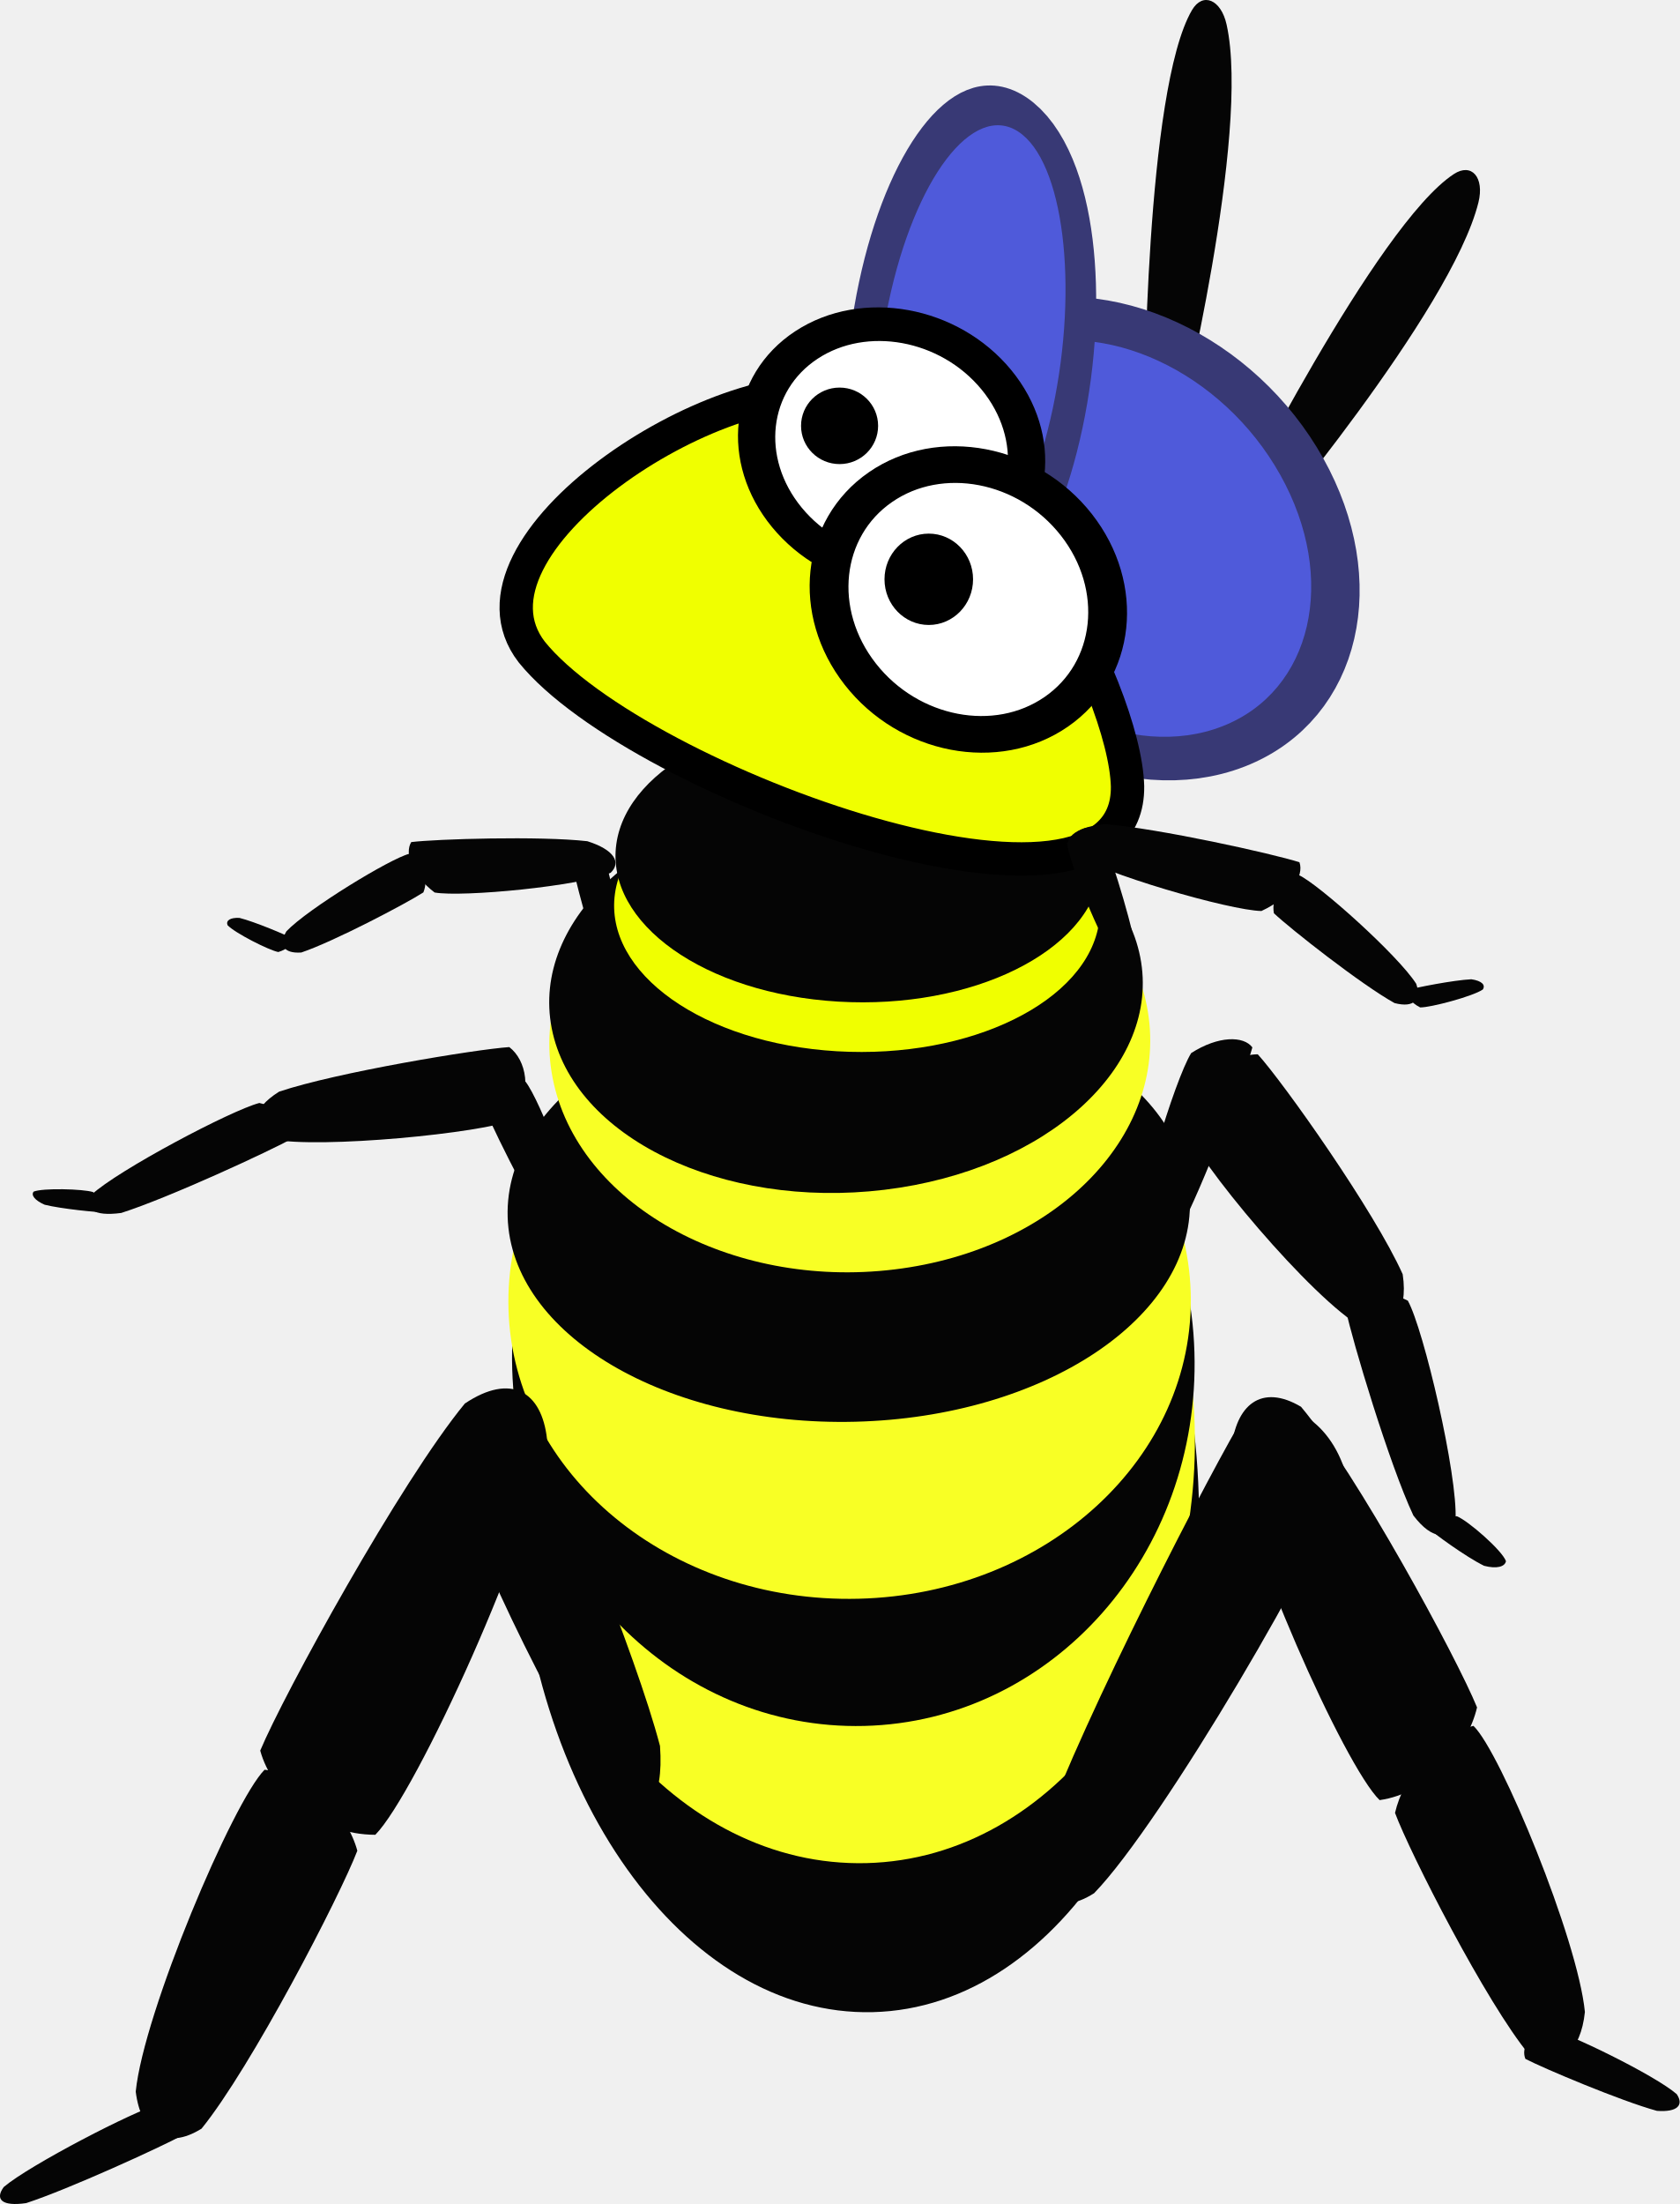
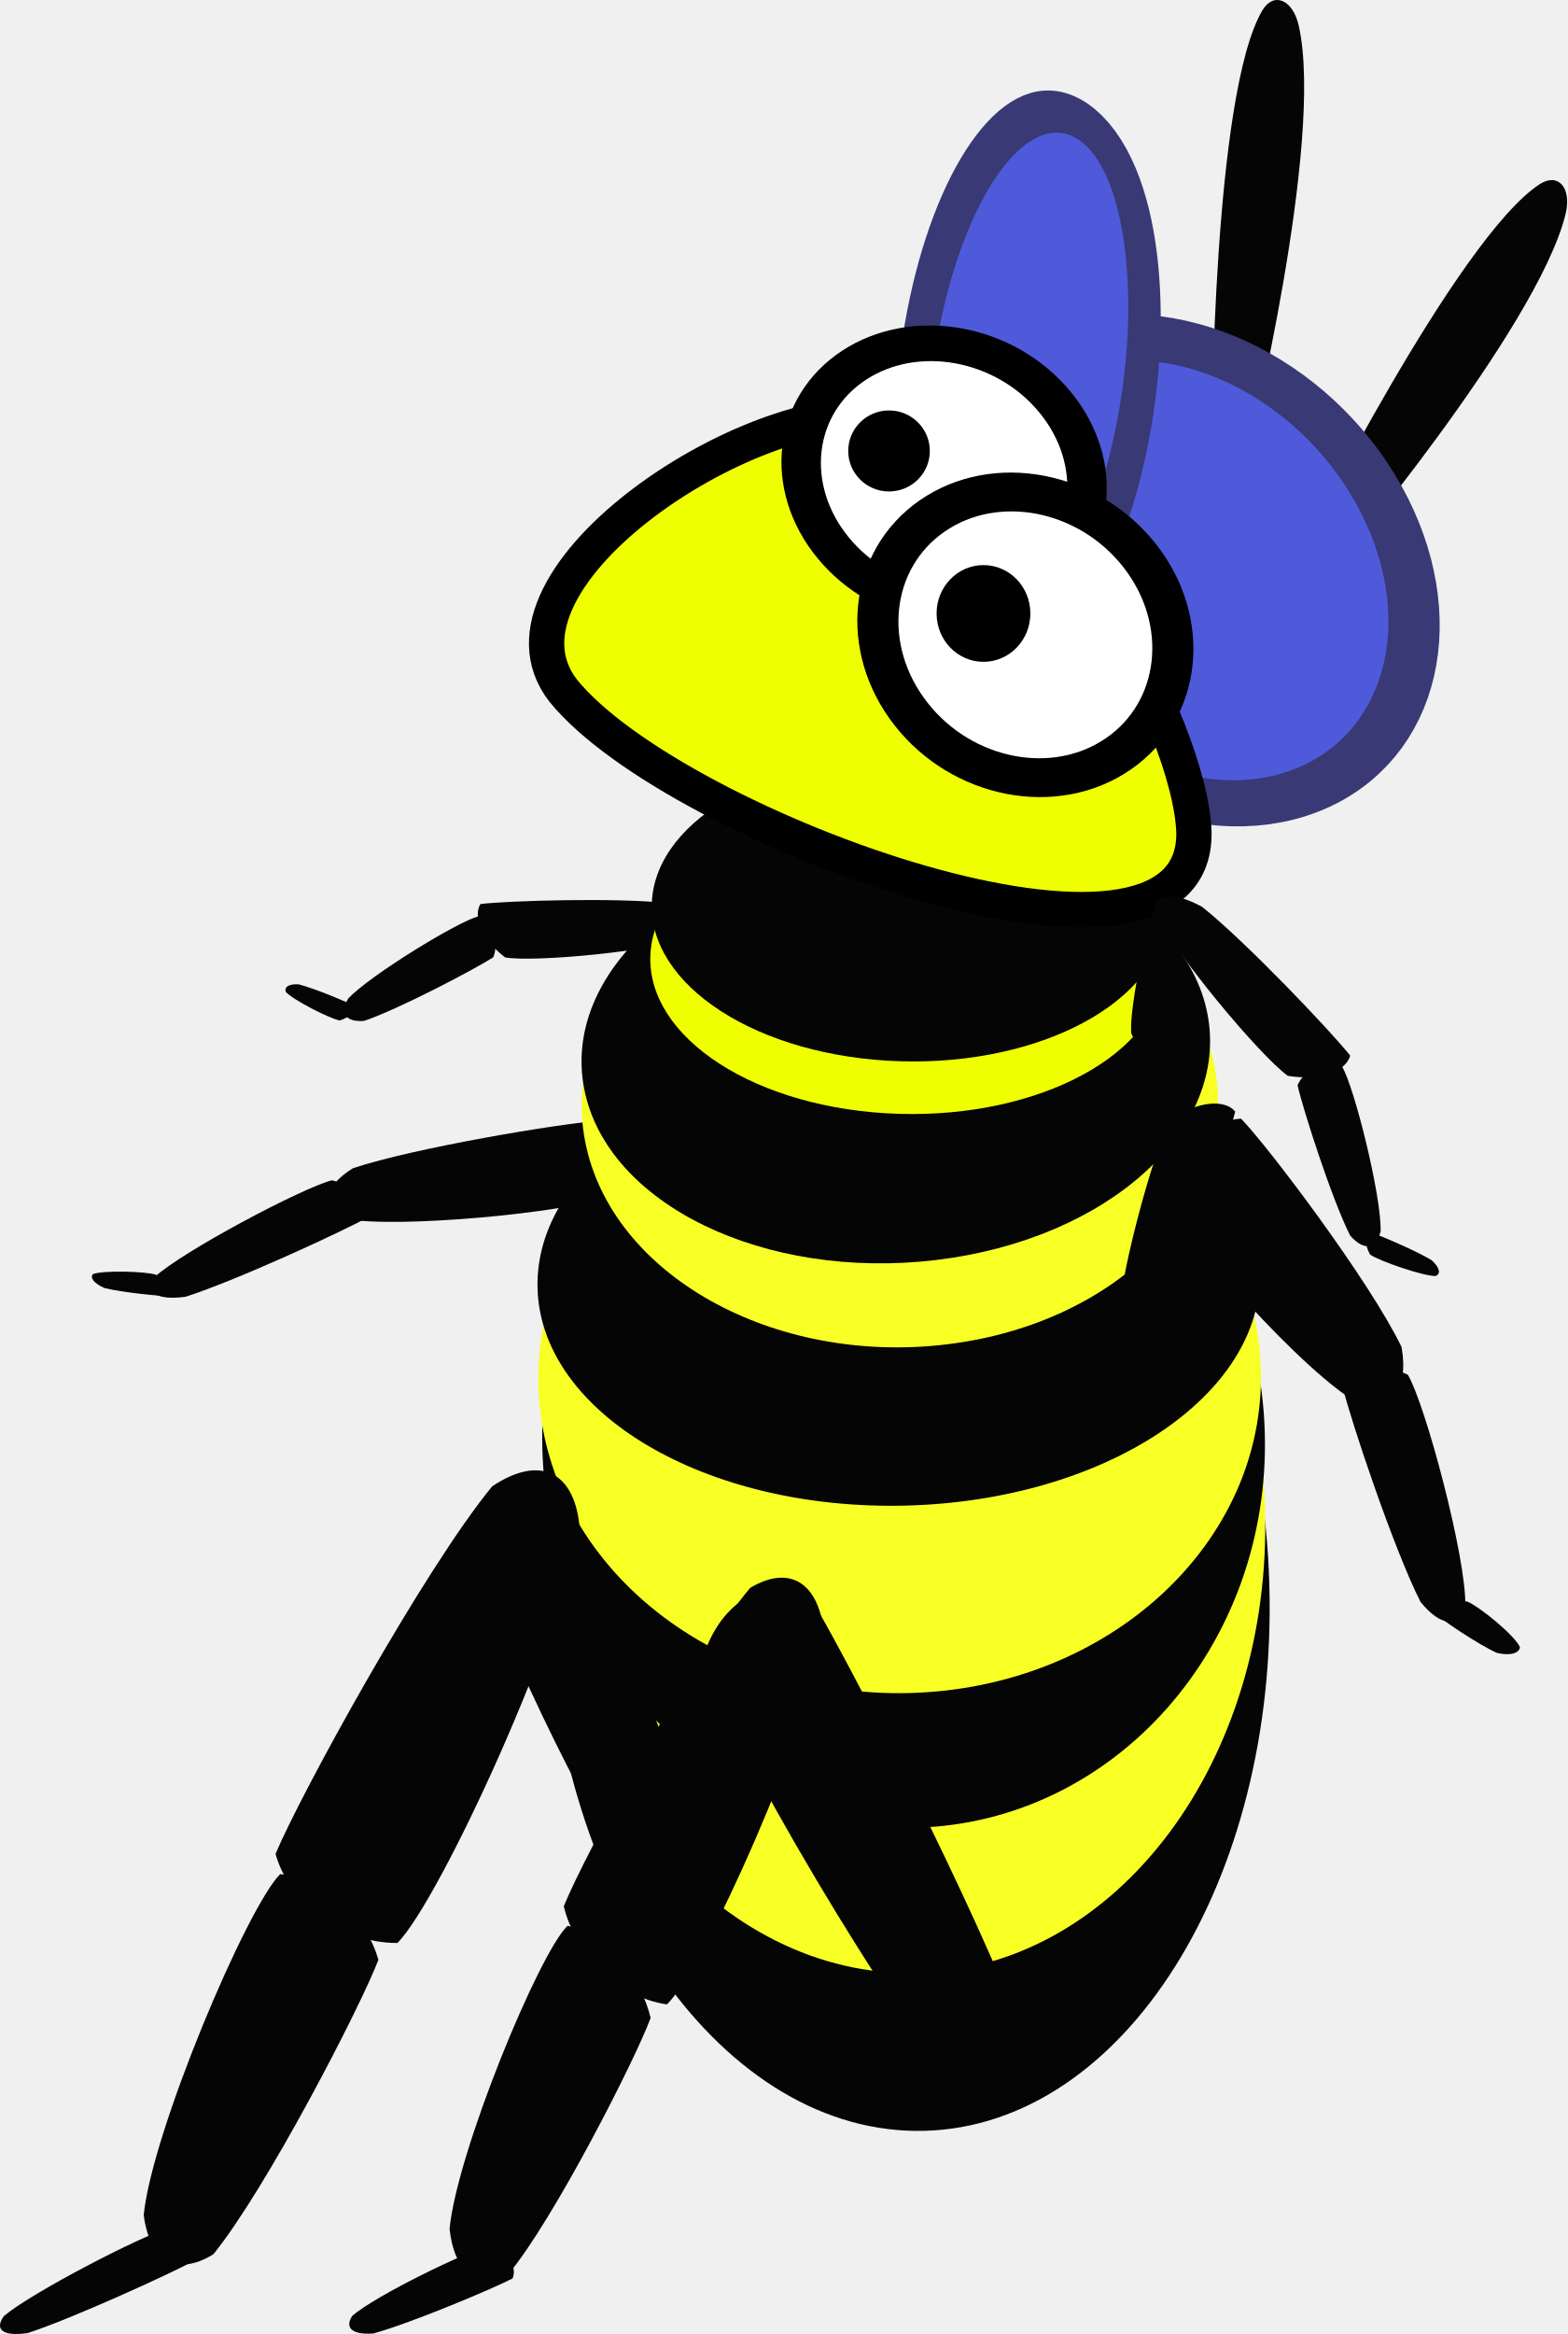
- <svg xmlns="http://www.w3.org/2000/svg" xmlns:xlink="http://www.w3.org/1999/xlink" width="201.285" height="264.069" viewBox="0 0 53.257 69.868" version="1.1" id="svg5">
+ <svg xmlns="http://www.w3.org/2000/svg" xmlns:xlink="http://www.w3.org/1999/xlink" width="177.361" height="264.069" viewBox="0 0 46.927 69.868" version="1.1" id="svg5">
  <defs id="defs2" />
  <g id="layer1" transform="translate(-51.47907,-77.46625)">
-     <path id="path18130" style="fill:#050505;stroke-width:0.053;stroke-linejoin:bevel" d="m 71.231,108.153 c -0.115,0.334 -0.375,0.345 -0.67,-0.074 -0.358,-0.848 -0.894,-2.911 -0.98,-3.422 0.156,-0.271 0.569,-0.386 0.993,-0.152 0.239,0.473 0.716,2.902 0.657,3.647 z" />
-     <path id="path18132" style="fill:#050505;stroke-width:0.084;stroke-linejoin:bevel" d="m 70.842,105.133 c 0.343,-0.328 0.11,-0.732 -0.74,-1 -1.494,-0.171 -4.808,-0.07 -5.584,0.028 -0.219,0.362 0.02,1.05 0.742,1.598 0.872,0.156 4.626,-0.201 5.582,-0.626 z" />
-     <path id="path18134" style="fill:#050505;stroke-width:0.066;stroke-linejoin:bevel" d="m 60.561,106.988 c -0.251,0.418 -0.106,0.713 0.472,0.673 1.028,-0.345 3.328,-1.554 3.87,-1.905 0.167,-0.408 0.029,-0.962 -0.449,-1.224 -0.598,0.15 -3.213,1.742 -3.893,2.456 z" />
-     <path id="path18136" style="fill:#050505;stroke-width:0.028;stroke-linejoin:bevel" d="m 58.693,106.794 c -0.055,-0.144 0.078,-0.245 0.379,-0.23 0.482,0.121 1.479,0.54 1.701,0.662 0.012,0.141 -0.166,0.33 -0.47,0.42 -0.29,-0.053 -1.382,-0.605 -1.61,-0.852 z" />
+     <g id="g85882" transform="matrix(-0.08407786,-0.6148599,-0.7571903,0.06827359,161.8728,131.4149)">
+       <path id="path17998" style="fill:#050505;stroke-width:0.169;stroke-linejoin:bevel" d="m 42.56,127.442 c 0.649,0.829 1.601,0.706 2.388,-0.592 0.72,-2.489 1.251,-8.348 1.212,-9.771 -0.755,-0.637 -2.335,-0.702 -3.716,0.176 -0.545,1.413 -0.609,8.219 0.117,10.188 z" />
+       <path id="path18103" style="fill:#050505;stroke-width:0.12;stroke-linejoin:bevel" d="m 40.56,135.195 c -0.663,0.422 -1.13,0.056 -1.065,-1.127 0.549,-2.039 2.47,-6.504 3.028,-7.539 0.647,-0.251 1.524,0.159 1.938,1.205 -0.239,1.197 -2.768,6.223 -3.901,7.461 z" />
+       <path id="path18107" style="fill:#050505;stroke-width:0.108;stroke-linejoin:bevel" d="m 36.962,115.306 c -0.552,0.27 -0.393,0.844 0.604,1.479 1.852,0.755 6.127,1.85 7.153,2.017 0.405,-0.357 0.335,-1.275 -0.401,-2.202 -1.061,-0.508 -5.987,-1.456 -7.356,-1.294 z" />
+       <path id="path18118" style="fill:#050505;stroke-width:0.044;stroke-linejoin:bevel" d="m 40.984,137.571 c -0.164,0.136 -0.446,0.011 -0.719,-0.381 -0.291,-0.674 -0.637,-2.144 -0.671,-2.485 0.201,-0.079 0.662,0.063 1.095,0.413 0.205,0.396 0.444,2.049 0.295,2.453 z" />
+     </g>
+     <g id="g1049" transform="translate(4.528203,2.080526)">
+       <path id="path18130" style="fill:#050505;stroke-width:0.053;stroke-linejoin:bevel" d="m 68.049,106.44 c -0.115,0.334 -0.375,0.345 -0.67,-0.074 -0.358,-0.848 -0.894,-2.911 -0.98,-3.422 0.156,-0.271 0.569,-0.386 0.993,-0.152 0.239,0.473 0.716,2.902 0.657,3.647 z" />
+       <path id="path18132" style="fill:#050505;stroke-width:0.084;stroke-linejoin:bevel" d="m 67.66,103.42 c 0.343,-0.328 0.11,-0.732 -0.74,-1 -1.494,-0.171 -4.808,-0.07 -5.584,0.028 -0.219,0.362 0.02,1.05 0.742,1.598 0.872,0.156 4.626,-0.201 5.582,-0.626 z" />
+       <path id="path18134" style="fill:#050505;stroke-width:0.066;stroke-linejoin:bevel" d="m 57.379,105.274 c -0.251,0.418 -0.106,0.713 0.472,0.673 1.028,-0.345 3.328,-1.554 3.87,-1.905 0.167,-0.408 0.029,-0.962 -0.449,-1.224 -0.598,0.15 -3.213,1.742 -3.893,2.456 z" />
+       <path id="path18136" style="fill:#050505;stroke-width:0.028;stroke-linejoin:bevel" d="m 55.511,105.081 c -0.055,-0.144 0.078,-0.245 0.379,-0.23 0.482,0.121 1.479,0.54 1.701,0.662 0.012,0.141 -0.166,0.33 -0.47,0.42 -0.29,-0.053 -1.382,-0.605 -1.61,-0.852 z" />
+     </g>
    <path id="path117403-5" style="fill:#050505;stroke-width:1.041;stroke-linecap:round;stroke-linejoin:round" d="m 88.864,90.97 -1.098,-0.458 c 0,0 0.026,-10.195 1.507,-12.725 0.341,-0.582 0.921,-0.34 1.098,0.458 0.771,3.469 -1.507,12.725 -1.507,12.725 z" />
    <path id="path22857-2" style="fill:#050505;stroke-width:1.041;stroke-linecap:round;stroke-linejoin:round" d="M 91.341,94.607 90.561,93.708 c 0,0 4.562,-9.117 7.015,-10.724 0.564,-0.369 0.976,0.106 0.78,0.899 -0.854,3.449 -7.015,10.724 -7.015,10.724 z" />
    <ellipse style="fill:#4f5ada;fill-opacity:1;stroke:#383975;stroke-width:2.92;stroke-linecap:round;stroke-linejoin:round;stroke-miterlimit:4;stroke-dasharray:none;stroke-opacity:1;paint-order:stroke fill markers" id="path118175" cx="29.997" cy="120.815" rx="5.544" ry="6.818" transform="matrix(0.9315277,-0.3636703,0.4880721,0.8728033,0,0)" />
    <g id="g4846" transform="matrix(-0.03084588,-1.029847,-1.007883,0.02498012,205.9392,201.1044)">
      <ellipse style="fill:#050505;fill-opacity:1;stroke-width:0.277;stroke-linejoin:bevel" id="path846" cx="76.773" cy="123.923" rx="15.65" ry="10.731" />
      <ellipse style="fill:#f8ff25;fill-opacity:1;stroke-width:0.254;stroke-linejoin:bevel" id="ellipse1398" cx="78.945" cy="123.984" rx="13.233" ry="10.731" />
      <ellipse style="fill:#050505;fill-opacity:1;stroke-width:0.234;stroke-linejoin:bevel" id="ellipse1840" cx="81.178" cy="123.923" rx="11.245" ry="10.731" />
      <ellipse style="fill:#f8ff25;fill-opacity:1;stroke-width:0.212;stroke-linejoin:bevel" id="ellipse1842" cx="83.014" cy="123.984" rx="9.164" ry="10.731" />
      <ellipse style="fill:#050505;fill-opacity:1;stroke-width:0.179;stroke-linejoin:bevel" id="ellipse1844" cx="85.86" cy="123.923" rx="6.563" ry="10.731" />
    </g>
    <g id="g4839" transform="matrix(-0.186034,-0.9514364,-0.967742,0.1170445,216.5307,194.7946)">
      <ellipse style="fill:#f8ff25;fill-opacity:1;stroke-width:0.183;stroke-linejoin:bevel" id="ellipse4835" cx="103.697" cy="122.777" rx="7.573" ry="9.735" />
      <ellipse style="fill:#050505;fill-opacity:1;stroke-width:0.17;stroke-linejoin:bevel" id="ellipse4833" cx="105.319" cy="122.589" rx="6.563" ry="9.641" />
    </g>
-     <g id="g85882" transform="matrix(-0.08407786,-0.6148599,-0.7571903,0.06827359,160.1595,131.0478)">
-       <path id="path17998" style="fill:#050505;stroke-width:0.169;stroke-linejoin:bevel" d="m 42.56,127.442 c 0.649,0.829 1.601,0.706 2.388,-0.592 0.72,-2.489 1.251,-8.348 1.212,-9.771 -0.755,-0.637 -2.335,-0.702 -3.716,0.176 -0.545,1.413 -0.609,8.219 0.117,10.188 z" />
-       <path id="path18103" style="fill:#050505;stroke-width:0.12;stroke-linejoin:bevel" d="m 40.56,135.195 c -0.663,0.422 -1.13,0.056 -1.065,-1.127 0.549,-2.039 2.47,-6.504 3.028,-7.539 0.647,-0.251 1.524,0.159 1.938,1.205 -0.239,1.197 -2.768,6.223 -3.901,7.461 z" />
-       <path id="path18107" style="fill:#050505;stroke-width:0.108;stroke-linejoin:bevel" d="m 36.962,115.306 c -0.552,0.27 -0.393,0.844 0.604,1.479 1.852,0.755 6.127,1.85 7.153,2.017 0.405,-0.357 0.335,-1.275 -0.401,-2.202 -1.061,-0.508 -5.987,-1.456 -7.356,-1.294 z" />
-       <path id="path18118" style="fill:#050505;stroke-width:0.044;stroke-linejoin:bevel" d="m 40.984,137.571 c -0.164,0.136 -0.446,0.011 -0.719,-0.381 -0.291,-0.674 -0.637,-2.144 -0.671,-2.485 0.201,-0.079 0.662,0.063 1.095,0.413 0.205,0.396 0.444,2.049 0.295,2.453 z" />
-     </g>
    <g id="g14903" transform="matrix(0.09417407,-0.6691663,-1.019447,-0.06024054,193.5349,183.0736)">
      <ellipse style="fill:#f0ff00;fill-opacity:1;stroke-width:0.308;stroke-linejoin:bevel" id="path9417" cx="103.803" cy="122.279" rx="6.793" ry="7.529" />
      <ellipse style="fill:#050505;fill-opacity:1;stroke-width:0.308;stroke-linejoin:bevel" id="ellipse11237" cx="106.139" cy="122.452" rx="6.793" ry="7.529" />
    </g>
-     <g id="g18545" transform="matrix(-0.7831098,0.4790933,0.4248405,0.6944299,103.6109,-17.55102)">
+     <g id="g18545" transform="matrix(-0.7683176,0.5024733,0.4455729,0.6813128,97.01838,-17.79538)">
      <g id="g18541" transform="translate(4.39521,-13.47023)">
        <path id="path18535" style="fill:#050505;stroke-width:0.167;stroke-linejoin:bevel" d="m 81.84,151.408 c -0.729,0.762 -1.6,0.499 -2.144,-0.954 -0.307,-2.671 0.059,-8.791 0.305,-10.253 0.799,-0.549 2.285,-0.388 3.446,0.715 0.301,1.536 -0.64,8.566 -1.608,10.492 z" />
        <path id="path18537" style="fill:#050505;stroke-width:0.119;stroke-linejoin:bevel" d="m 82.568,159.692 c 0.557,0.531 1.047,0.221 1.16,-1.009 -0.213,-2.183 -1.351,-7.063 -1.72,-8.212 -0.568,-0.351 -1.447,-0.054 -1.988,0.964 0.047,1.269 1.671,6.817 2.548,8.257 z" />
        <path id="path18539" style="fill:#050505;stroke-width:0.108;stroke-linejoin:bevel" d="m 87.036,144.091 c 0.102,0.627 -0.425,0.858 -1.466,0.431 -1.611,-1.06 -4.834,-3.915 -5.534,-4.661 0.046,-0.561 0.786,-1.081 1.904,-1.055 0.981,0.56 4.455,4.047 5.096,5.285 z" />
      </g>
      <path id="path18543" style="fill:#050505;stroke-width:0.044;stroke-linejoin:bevel" d="m 86.218,148.612 c 0.133,0.164 0.415,0.076 0.728,-0.29 0.371,-0.653 0.91,-2.12 0.992,-2.467 -0.176,-0.11 -0.628,-0.03 -1.084,0.268 -0.25,0.379 -0.716,2.05 -0.636,2.488 z" />
    </g>
    <ellipse style="fill:#4f5ada;fill-opacity:1;stroke:#383975;stroke-width:2.252;stroke-linecap:round;stroke-linejoin:round;stroke-miterlimit:4;stroke-dasharray:none;stroke-opacity:1;paint-order:stroke fill markers" id="ellipse120237" cx="106.03" cy="31.485" rx="3.104" ry="7.245" transform="matrix(0.8375632,0.5463405,-0.2079867,0.9781317,0,0)" />
    <path id="ellipse4848" style="fill:#f0ff00;stroke:#000000;stroke-width:1.057;stroke-linejoin:bevel;stroke-miterlimit:4;stroke-dasharray:none;stroke-opacity:1" d="m 87.23,102.391 c -0.082,-3.113 -4.348,-11.41 -9.107,-12.41 -3.851,-0.81 -12.412,4.752 -9.784,8.154 3.345,4.15 18.962,9.786 18.891,4.257 z" />
    <ellipse style="fill:#ffffff;fill-opacity:1;stroke:#000000;stroke-width:1.125;stroke-linejoin:bevel;stroke-miterlimit:4;stroke-dasharray:none;stroke-opacity:1" id="ellipse8628" cx="-3.322" cy="121.116" rx="3.973" ry="4.251" transform="matrix(-0.8355577,0.5494027,0.6355361,0.7720712,0,0)" />
    <ellipse style="fill:#ffffff;fill-opacity:1;stroke:#000000;stroke-width:1.197;stroke-linejoin:bevel;stroke-miterlimit:4;stroke-dasharray:none;stroke-opacity:1" id="ellipse18455" cx="-5.24" cy="126.31" rx="4.164" ry="4.522" transform="matrix(-0.8226094,0.5686069,0.6165143,0.7873437,0,0)" />
    <ellipse style="fill:#000000;fill-opacity:1;stroke:none;stroke-width:2.611;stroke-linecap:round;stroke-linejoin:round;stroke-opacity:1;paint-order:stroke fill markers" id="path66792" cx="80.928" cy="95.83" rx="1.404" ry="1.448" />
    <use x="0" y="0" xlink:href="#path66792" id="use66962" transform="matrix(0.870211,0,0,0.8375581,7.675156,10.702)" width="100%" height="100%" />
-     <g id="g18128" transform="matrix(0.4204778,-0.7784198,0.7888341,0.3170417,-64.18298,132.5348)">
+     <g id="g18128" transform="matrix(0.7841368,-0.4097174,0.4762423,0.7042499,-53.60578,44.25062)">
      <path id="path18105" style="fill:#050505;stroke-width:0.068;stroke-linejoin:bevel" d="m 90.073,143.472 c -0.117,0.457 0.143,0.643 0.743,0.364 0.969,-0.724 2.982,-2.711 3.432,-3.235 0.031,-0.413 -0.314,-0.819 -0.916,-0.836 -0.582,0.378 -2.792,2.82 -3.259,3.706 z" />
      <path id="path18000" style="fill:#050505;stroke-width:0.108;stroke-linejoin:bevel" d="m 93.069,140.077 c 0.317,-0.551 0.871,-0.396 1.408,0.593 0.578,1.84 1.271,6.089 1.342,7.11 -0.391,0.406 -1.293,0.341 -2.143,-0.386 -0.406,-1.054 -0.894,-5.952 -0.608,-7.316 z" />
      <path id="path18120" style="fill:#050505;stroke-width:0.085;stroke-linejoin:bevel" d="m 93.328,153.798 c -0.451,0.465 -0.848,0.384 -0.942,-0.366 0.17,-1.428 1.086,-4.774 1.383,-5.586 0.46,-0.355 1.173,-0.373 1.612,0.144 -0.036,0.812 -1.345,4.694 -2.054,5.807 z" />
      <path id="path18122" style="fill:#050505;stroke-width:0.036;stroke-linejoin:bevel" d="m 94.026,156.105 c 0.19,0.019 0.281,-0.185 0.189,-0.562 -0.267,-0.571 -1.027,-1.692 -1.231,-1.932 -0.175,0.034 -0.364,0.327 -0.399,0.745 0.136,0.35 1.083,1.547 1.441,1.749 z" />
    </g>
    <g id="g113312" transform="matrix(1.041333,-0.09030445,-0.07644447,1.028252,10.48263,-2.768102)">
      <path id="path18002" style="fill:#050505;stroke-width:0.159;stroke-linejoin:bevel" d="m 68.477,139.718 c 0.855,0.553 1.364,-0.026 1.117,-1.748 -0.949,-2.926 -3.89,-9.263 -4.707,-10.723 -0.812,-0.304 -1.806,0.379 -2.154,1.945 0.457,1.726 4.208,8.825 5.744,10.525 z" />
      <g id="g887" transform="matrix(-0.2163118,-0.8921807,-0.7907532,0.193509,181.429,167.382)">
        <path id="rect15412" style="fill:#050505;stroke-width:0.238;stroke-linejoin:bevel" d="m 71.551,127.118 c 1.657,-0.109 2.609,0.878 2.076,2.72 -1.922,2.801 -7.778,8.316 -9.394,9.5 -1.566,-0.153 -3.443,-1.562 -4.054,-3.594 0.936,-1.716 8.37,-7.611 11.372,-8.626 z" />
        <path id="path18114" style="fill:#050505;stroke-width:0.195;stroke-linejoin:bevel" d="m 54.178,145.931 c -1.428,0.075 -2.307,-0.697 -1.947,-2.124 1.51,-2.163 6.275,-6.41 7.609,-7.319 1.364,0.128 3.066,1.233 3.707,2.814 -0.716,1.326 -6.827,5.859 -9.369,6.629 z" />
        <path id="path18116" style="fill:#050505;stroke-width:0.08;stroke-linejoin:bevel" d="m 52.414,151.253 c -0.314,0.403 -0.637,0.191 -0.78,-0.701 0.003,-1.596 0.421,-5.184 0.582,-6.031 0.332,-0.272 0.895,-0.082 1.291,0.644 0.046,0.926 -0.634,5.014 -1.093,6.088 z" />
      </g>
    </g>
-     <g id="g113404" transform="matrix(-1.435277,0.1346262,0.02423486,1.187802,181.4307,-37.29239)">
+     <g id="g113404" transform="matrix(1.435277,0.1346262,-0.02423486,1.187802,-14.75831,-34.35517)">
      <path id="path113394" style="fill:#050505;stroke-width:0.159;stroke-linejoin:bevel" d="m 68.722,139.351 c 0.855,0.553 1.364,-0.026 1.117,-1.748 -0.949,-2.926 -3.89,-9.263 -4.707,-10.723 -0.812,-0.304 -1.806,0.379 -2.154,1.945 0.457,1.726 4.208,8.825 5.744,10.525 z" />
      <g id="g113402" transform="matrix(-0.1015316,-0.7127258,-0.4947581,0.1845528,135.6572,155.4249)">
        <path id="path113396" style="fill:#050505;stroke-width:0.238;stroke-linejoin:bevel" d="m 71.551,127.118 c 1.657,-0.109 2.609,0.878 2.076,2.72 -1.922,2.801 -7.778,8.316 -9.394,9.5 -1.566,-0.153 -3.443,-1.562 -4.054,-3.594 0.936,-1.716 8.37,-7.611 11.372,-8.626 z" />
        <path id="path113398" style="fill:#050505;stroke-width:0.195;stroke-linejoin:bevel" d="m 54.178,145.931 c -1.428,0.075 -2.307,-0.697 -1.947,-2.124 1.51,-2.163 6.275,-6.41 7.609,-7.319 1.364,0.128 3.066,1.233 3.707,2.814 -0.716,1.326 -6.827,5.859 -9.369,6.629 z" />
        <path id="path113400" style="fill:#050505;stroke-width:0.08;stroke-linejoin:bevel" d="m 51.945,150.407 c -0.332,0.384 -0.645,0.154 -0.748,-0.745 0.075,-1.593 0.654,-5.153 0.853,-5.989 0.344,-0.253 0.898,-0.03 1.261,0.717 0.004,0.927 -0.859,4.971 -1.366,6.017 z" />
      </g>
    </g>
  </g>
</svg>
